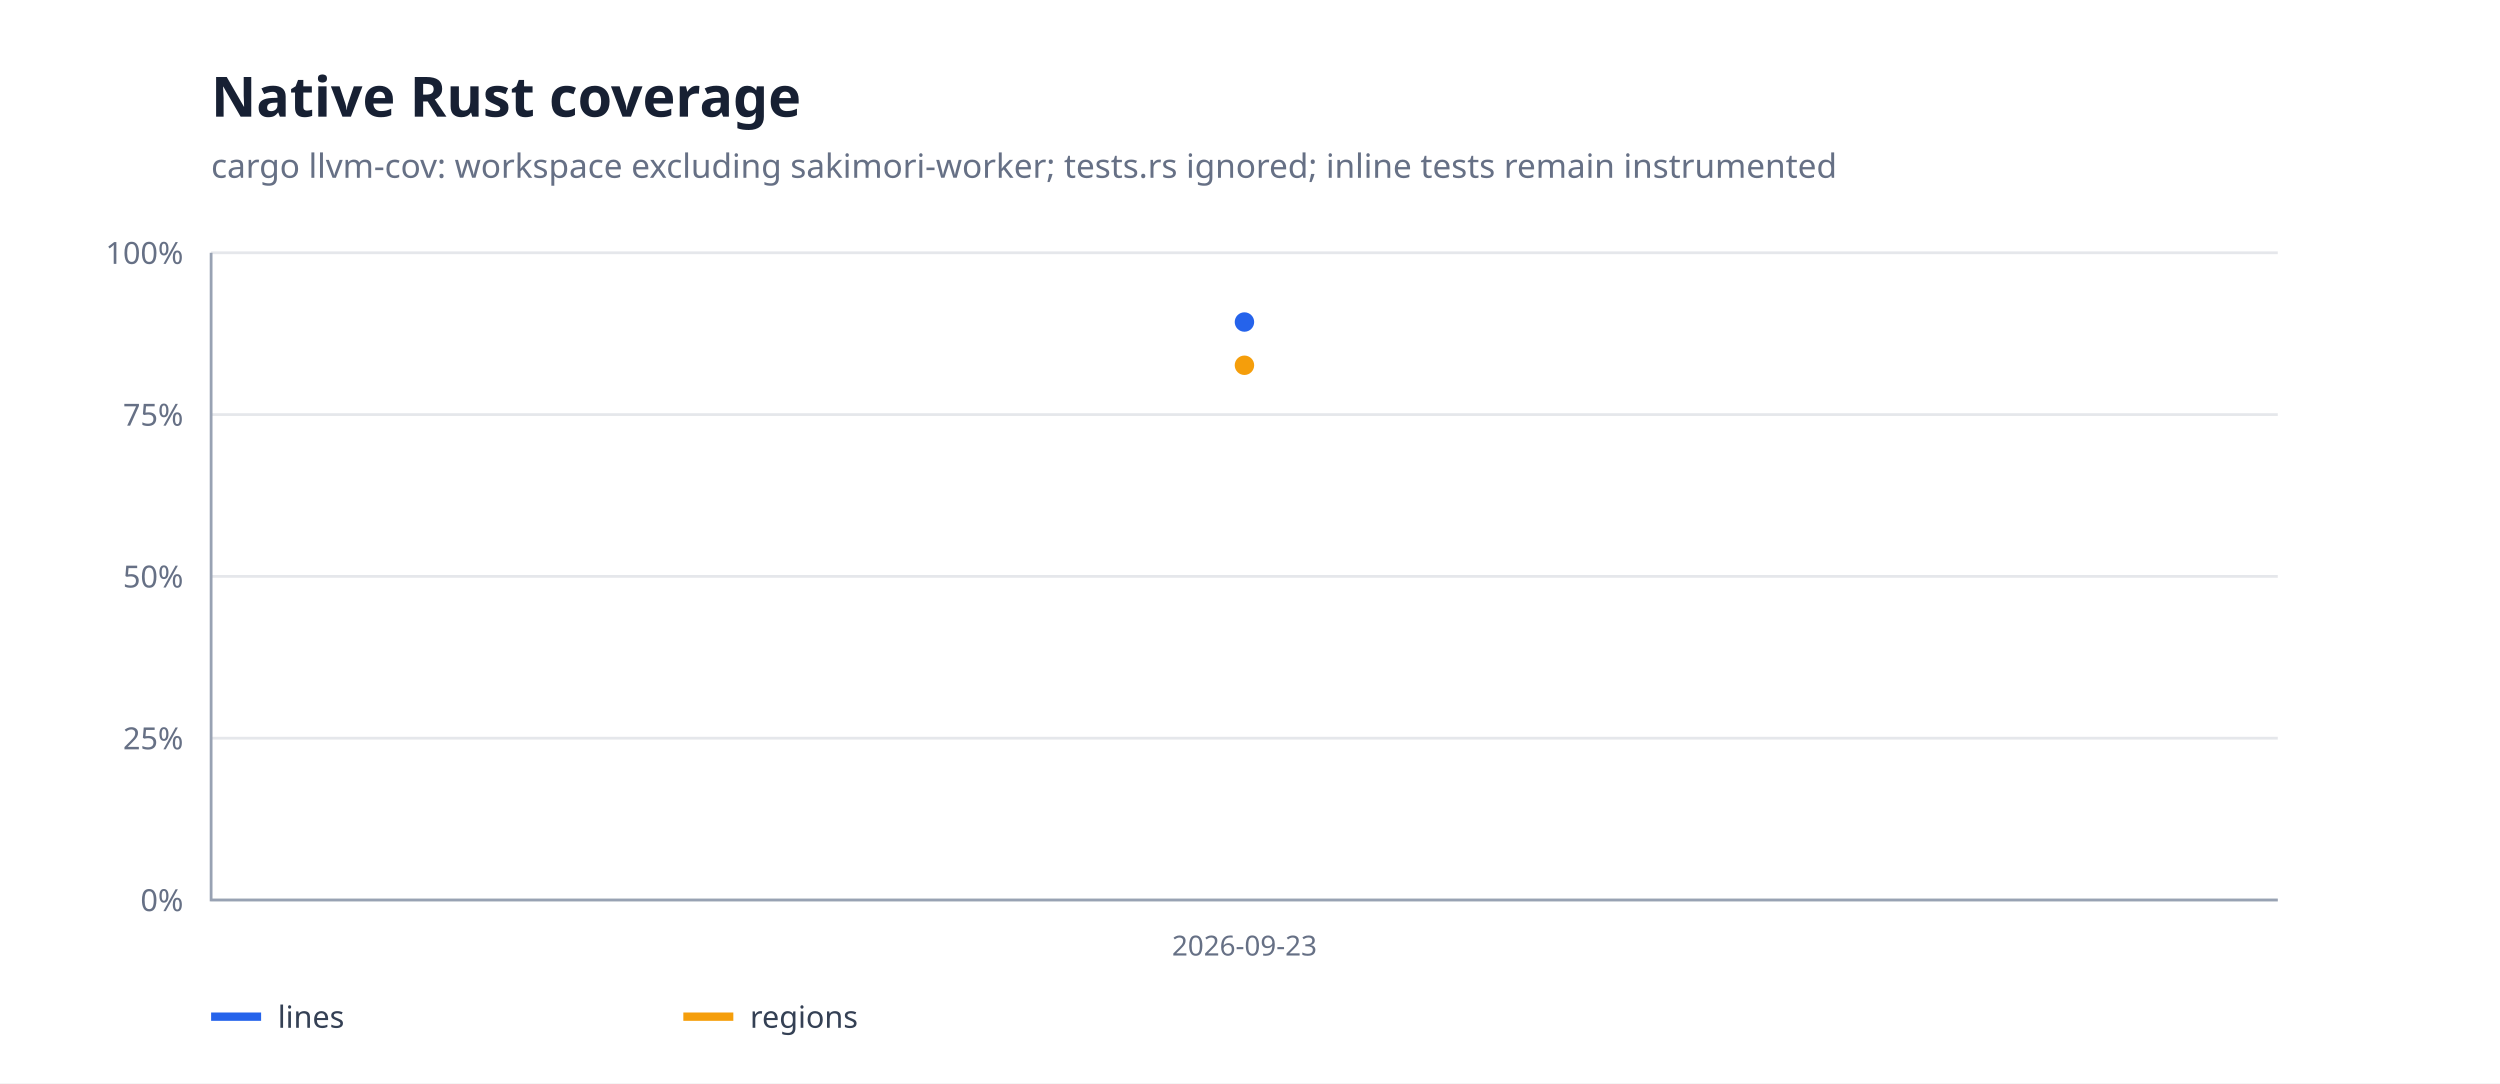
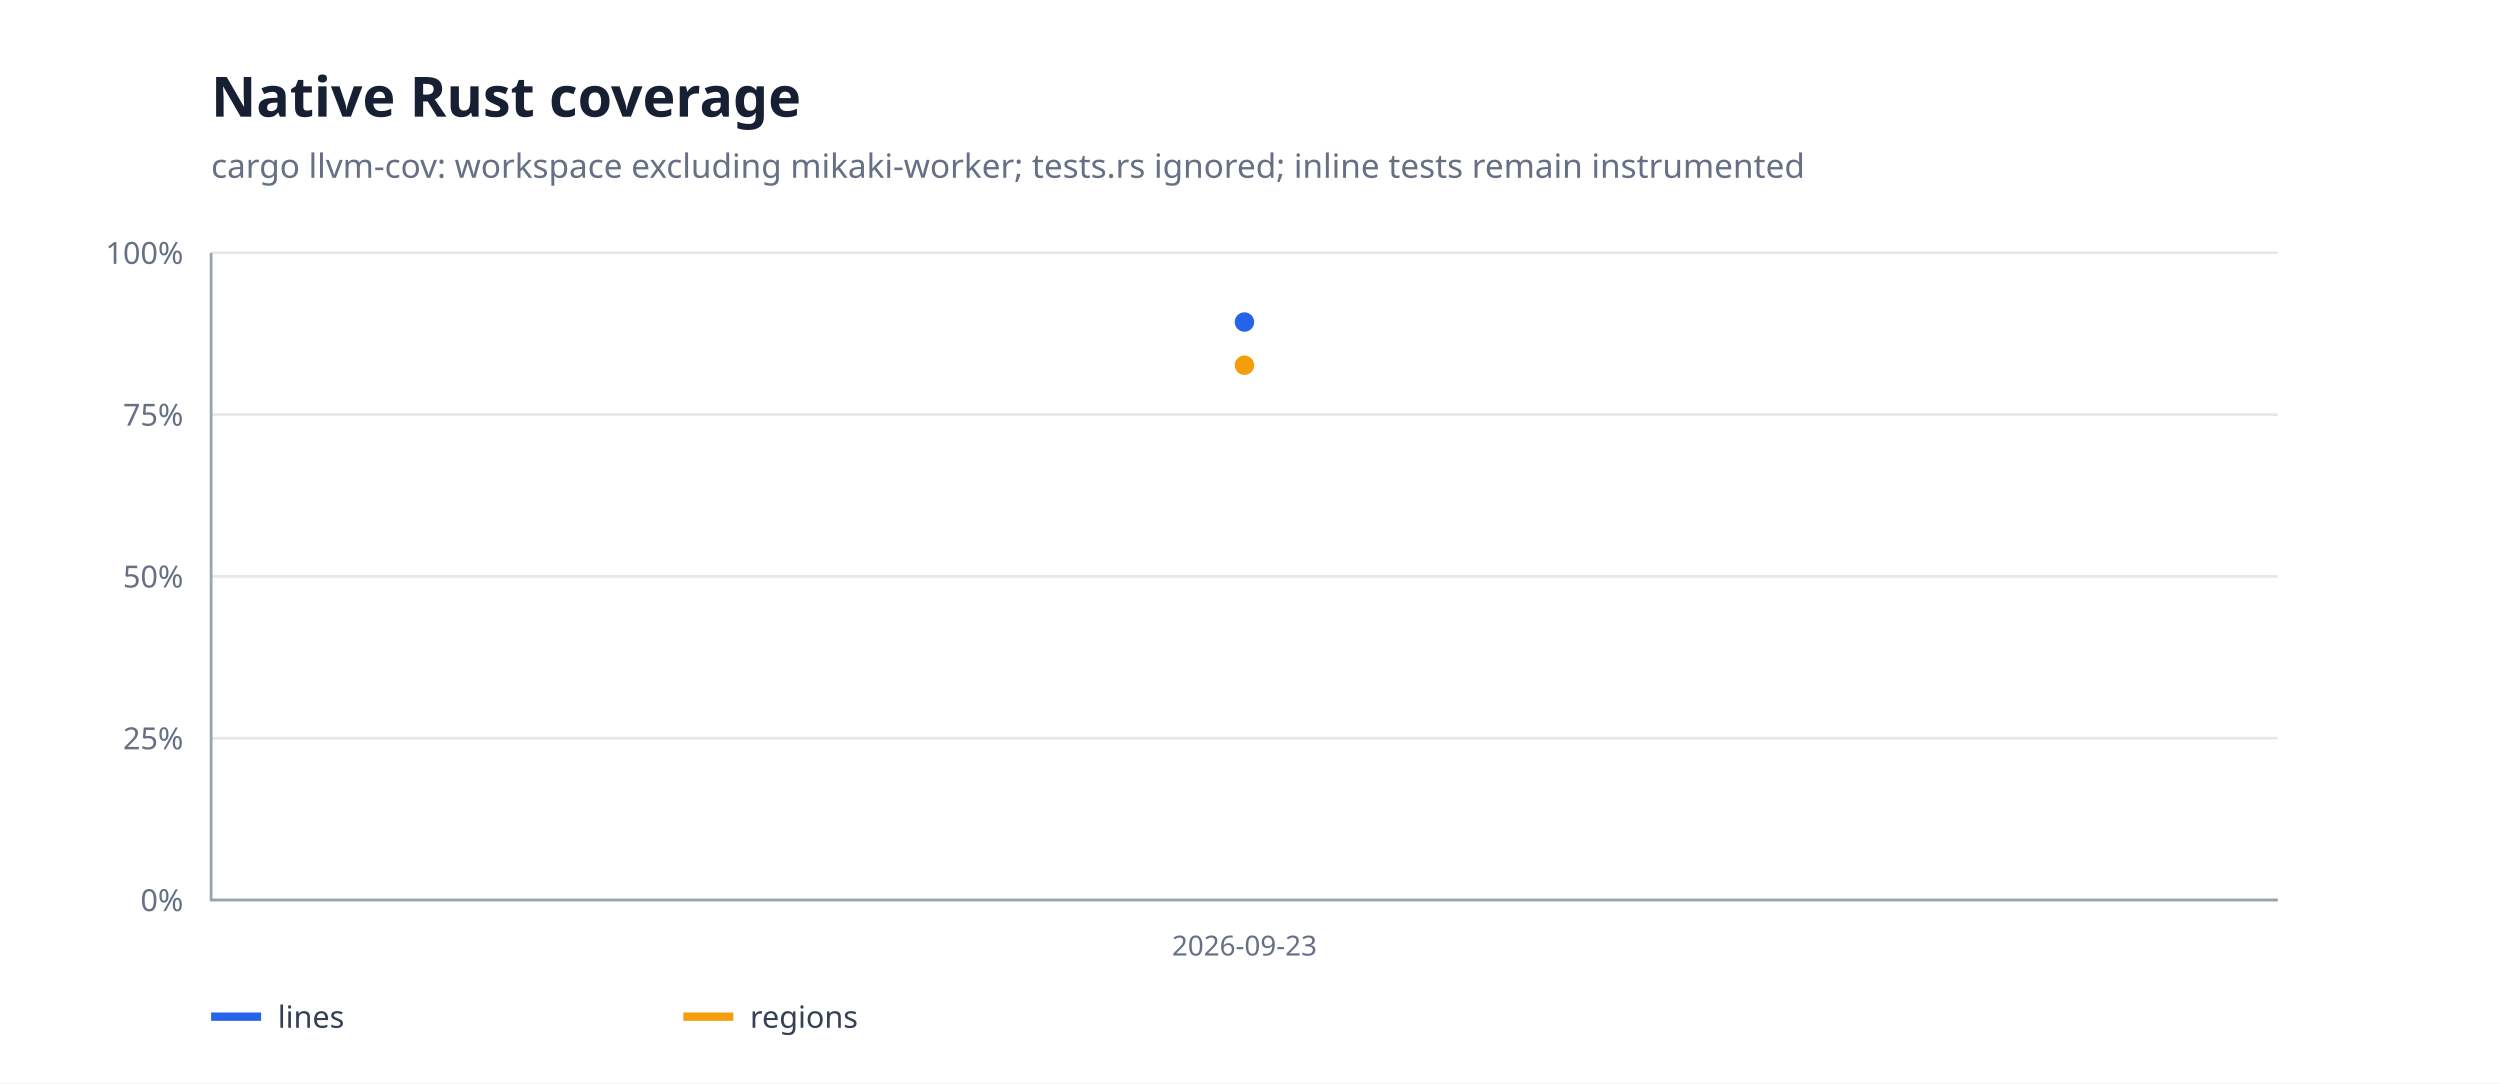
<svg xmlns="http://www.w3.org/2000/svg" width="900" height="390" viewBox="0 0 900 390">
  <rect width="100%" height="100%" fill="#fff" />
  <path d="M76 324H820" stroke="#e5e7eb" />
  <text x="66" y="328" text-anchor="end" font-family="system-ui,sans-serif" font-size="11" fill="#667085">0%</text>
  <path d="M76 265.75H820" stroke="#e5e7eb" />
  <text x="66" y="269.75" text-anchor="end" font-family="system-ui,sans-serif" font-size="11" fill="#667085">25%</text>
  <path d="M76 207.5H820" stroke="#e5e7eb" />
  <text x="66" y="211.5" text-anchor="end" font-family="system-ui,sans-serif" font-size="11" fill="#667085">50%</text>
  <path d="M76 149.25H820" stroke="#e5e7eb" />
  <text x="66" y="153.25" text-anchor="end" font-family="system-ui,sans-serif" font-size="11" fill="#667085">75%</text>
  <path d="M76 91H820" stroke="#e5e7eb" />
  <text x="66" y="95" text-anchor="end" font-family="system-ui,sans-serif" font-size="11" fill="#667085">100%</text>
  <path d="M448.0,115.9" fill="none" stroke="#2563eb" stroke-width="2.5" stroke-linejoin="round" stroke-linecap="round" />
  <circle cx="448" cy="115.928" r="3.5" fill="#2563eb" />
  <path d="M448.0,131.5" fill="none" stroke="#f59e0b" stroke-width="2.5" stroke-linejoin="round" stroke-linecap="round" />
  <circle cx="448" cy="131.495" r="3.5" fill="#f59e0b" />
  <path d="M76 91V324H820" fill="none" stroke="#98a2b3" />
  <text x="448" y="344" text-anchor="middle" font-family="system-ui,sans-serif" font-size="10" fill="#667085">2026-09-23</text>
  <text x="76" y="42" font-family="system-ui,sans-serif" font-size="20" font-weight="700" fill="#172033">Native Rust coverage</text>
-   <text x="76" y="64" font-family="system-ui,sans-serif" font-size="12" fill="#667085">cargo llvm-cov: workspace excluding sakimori-worker; tests.rs ignored; inline tests remain instrumented</text>
+   <text x="76" y="64" font-family="system-ui,sans-serif" font-size="12" fill="#667085">cargo llvm-cov: workspace excluding mikaki-worker; tests.rs ignored; inline tests remain instrumented</text>
  <path d="M76 366h18" stroke="#2563eb" stroke-width="3" />
  <text x="100" y="370" font-family="system-ui,sans-serif" font-size="11" fill="#344054">lines</text>
  <path d="M246 366h18" stroke="#f59e0b" stroke-width="3" />
  <text x="270" y="370" font-family="system-ui,sans-serif" font-size="11" fill="#344054">regions</text>
</svg>
